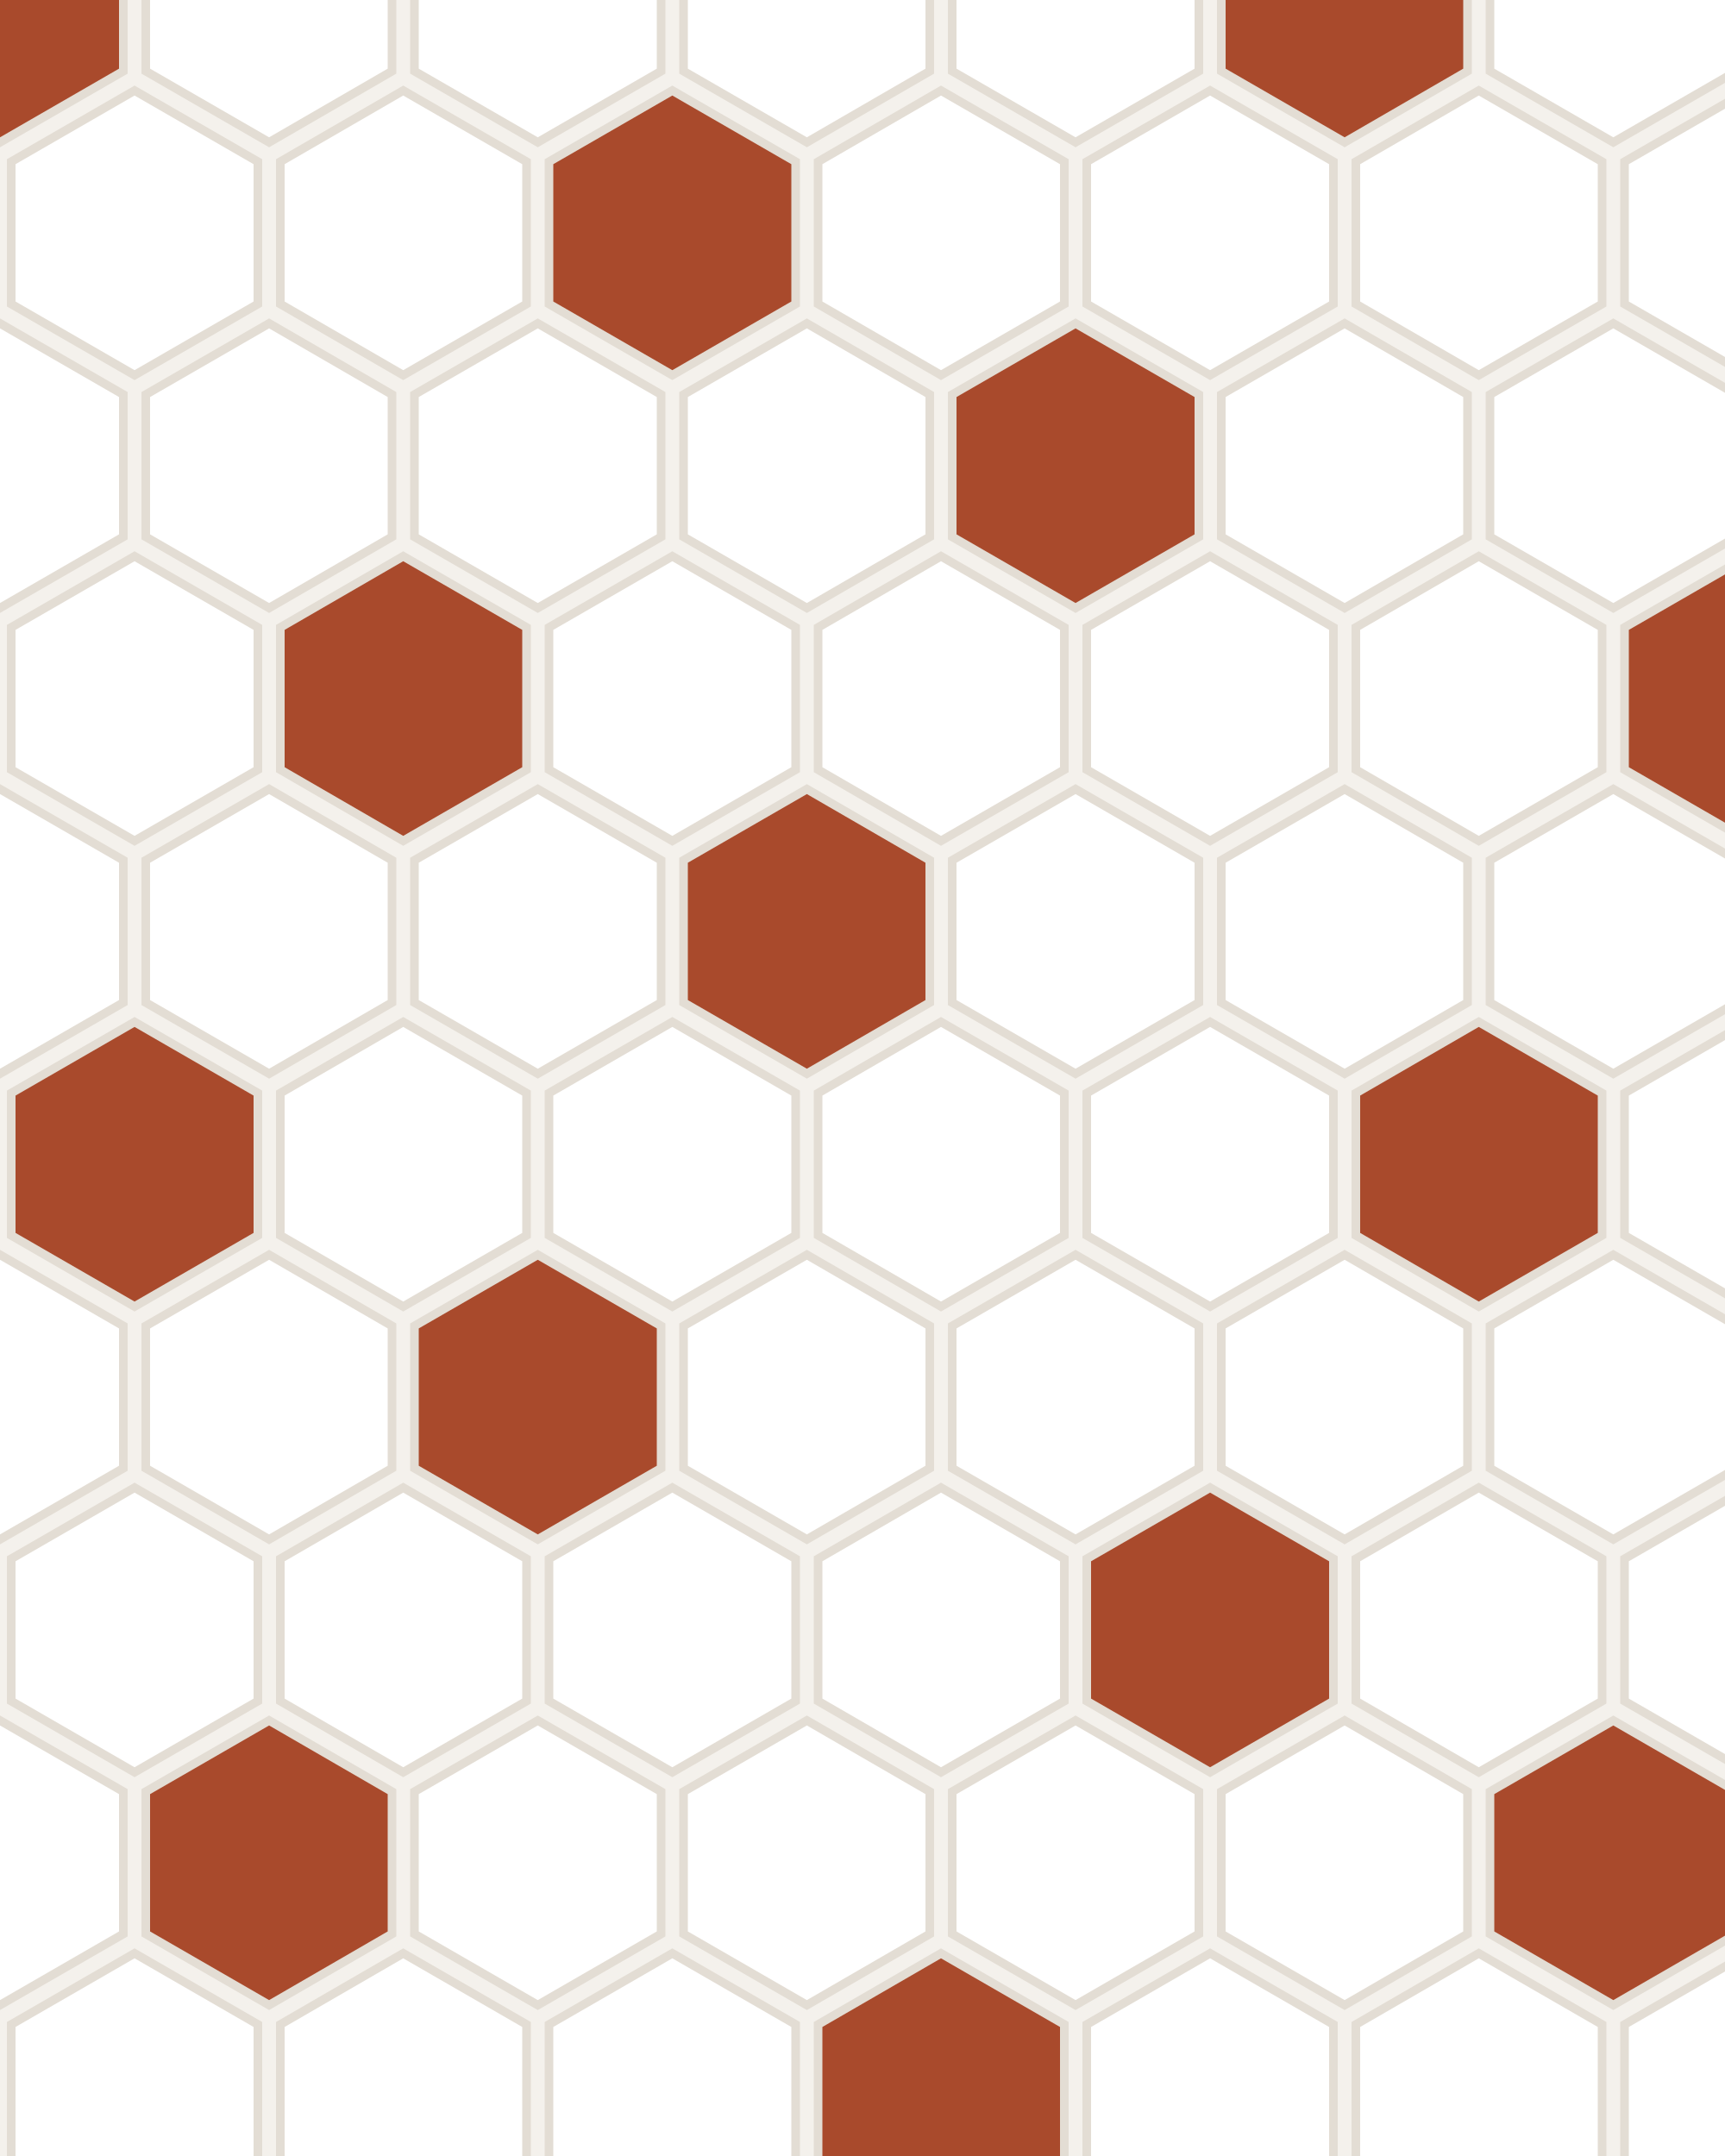
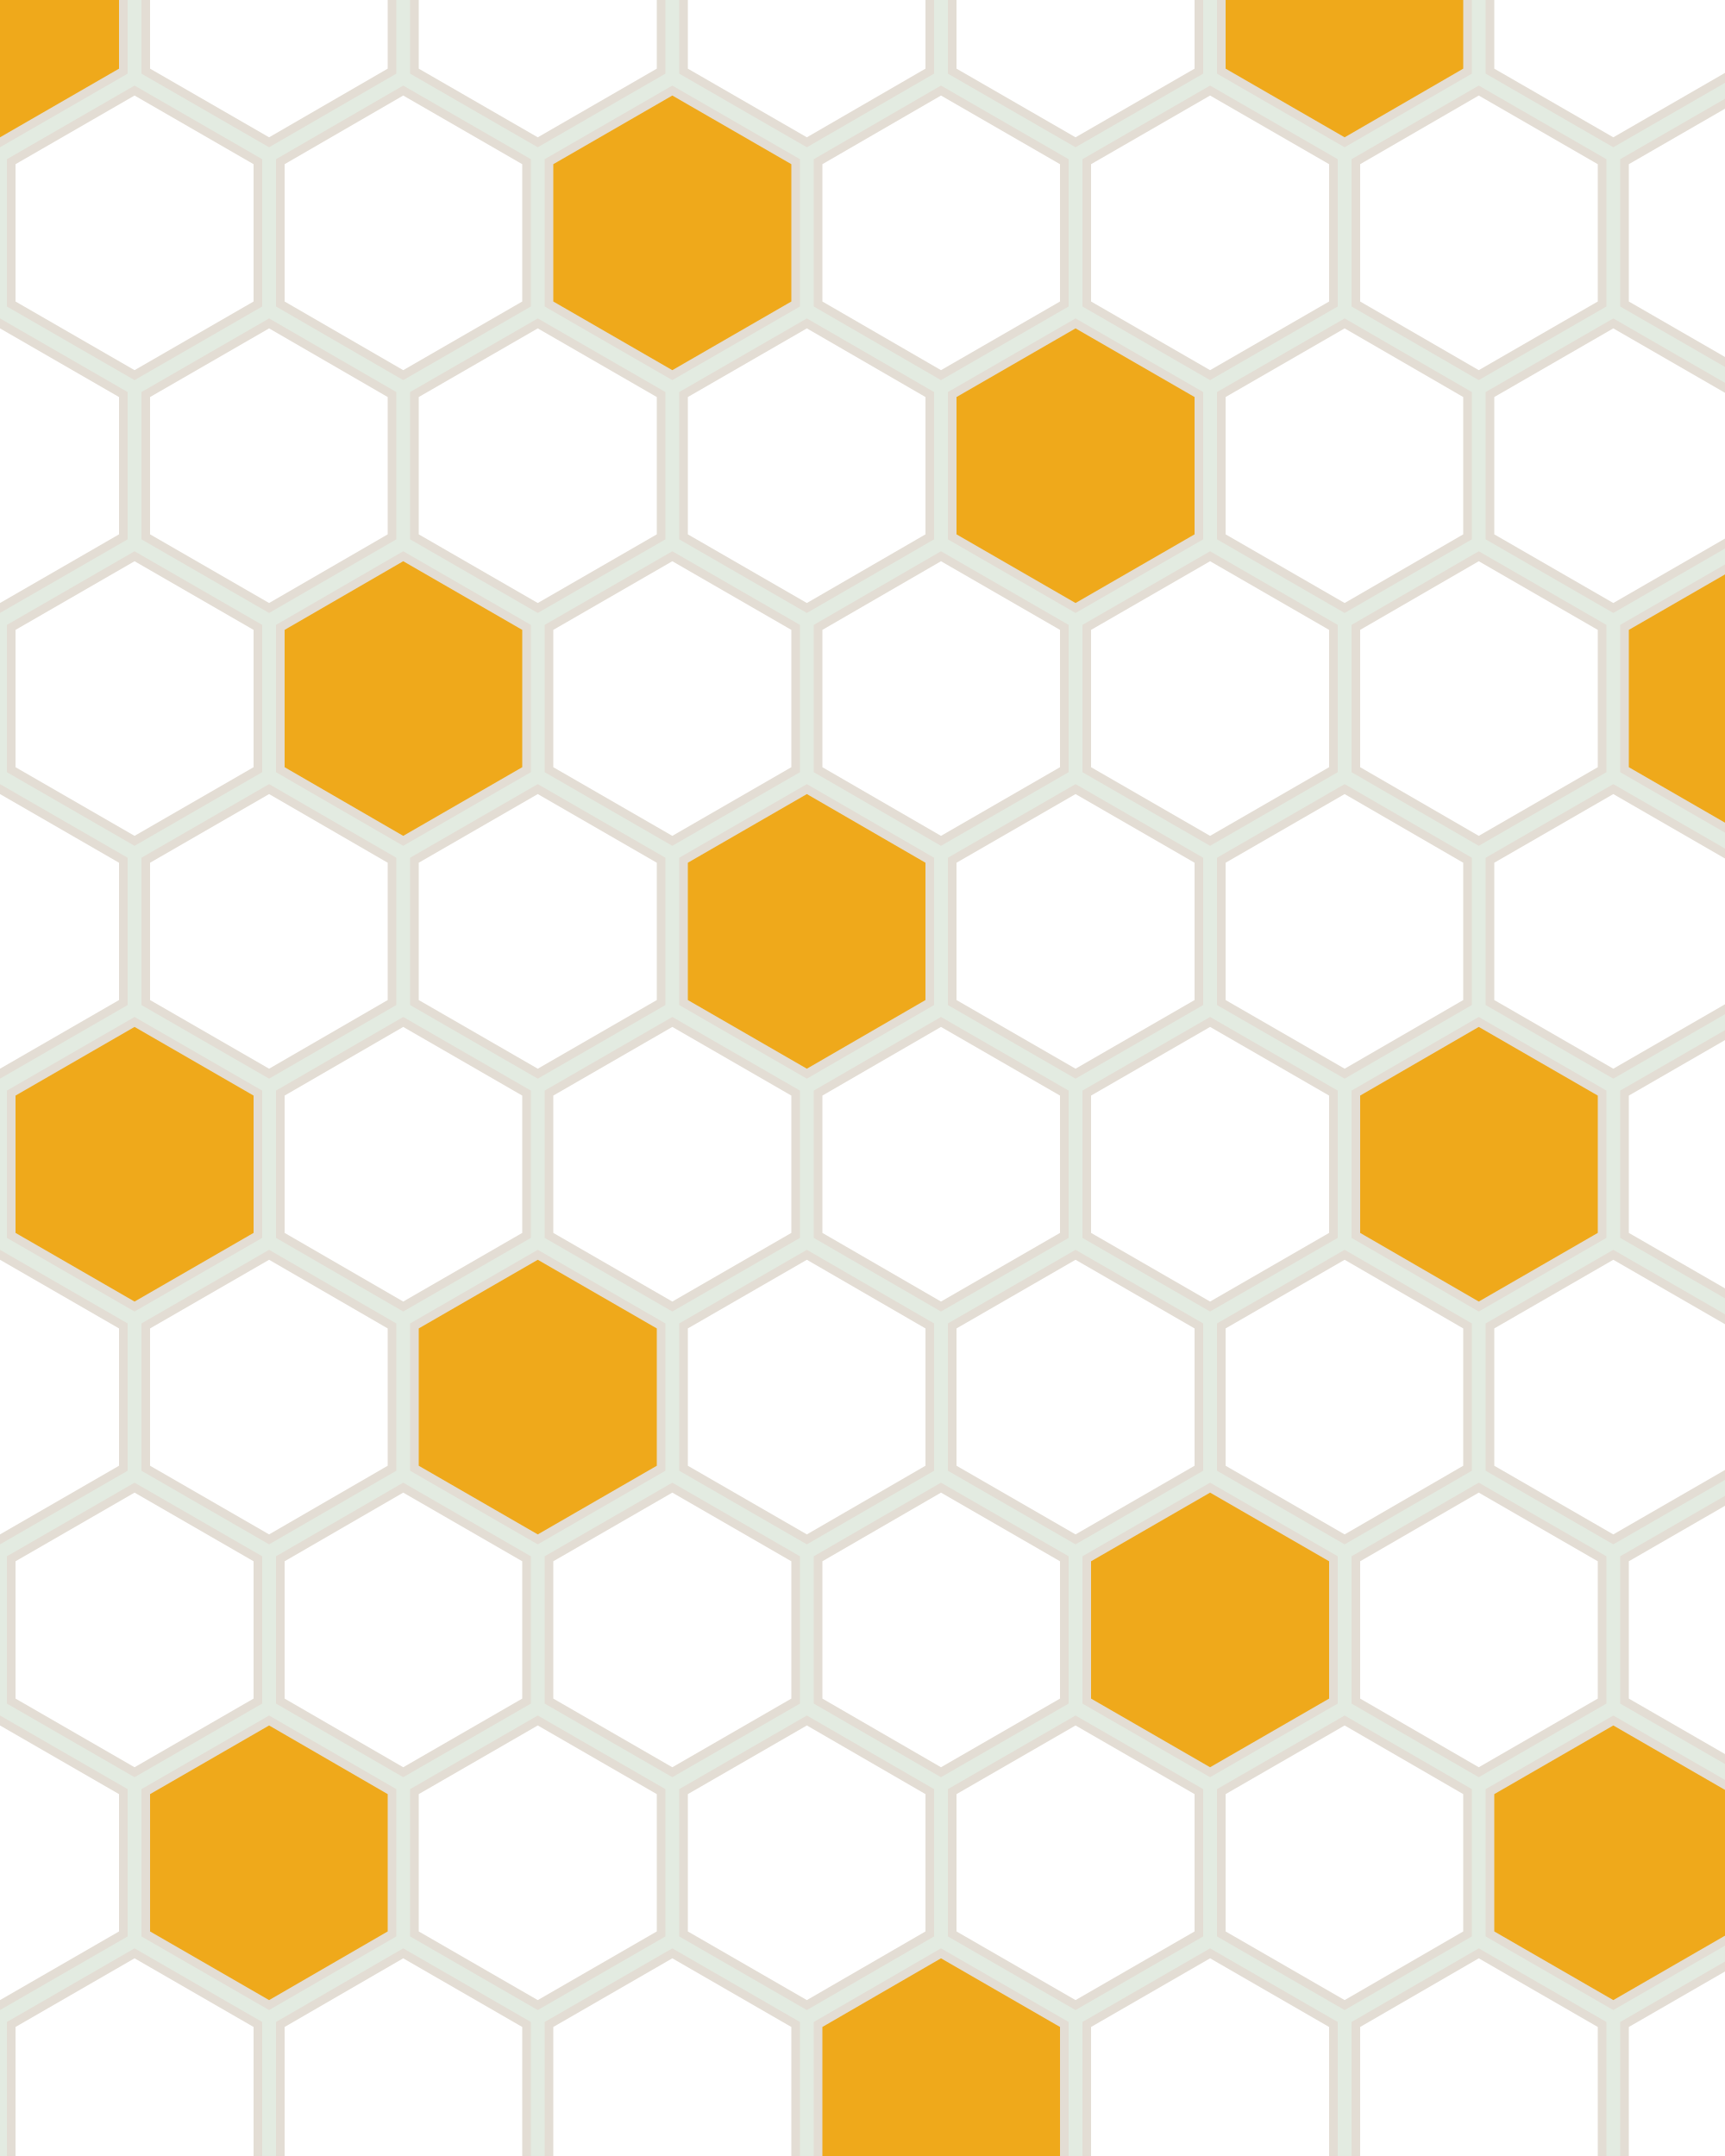
<svg xmlns="http://www.w3.org/2000/svg" viewBox="0 0 400 500" width="400" height="500">
-   <rect width="400" height="500" fill="#f4f1ec" />
-   <polygon points="28.6,-16.5 28.6,16.5 0.0,33.0 -28.6,16.5 -28.6,-16.5 -0.0,-33.0" fill="#a94a2c" stroke="#e3ddd4" stroke-width="2" />
+   <rect width="400" height="500" fill="#e3ebe1" />
+   <polygon points="28.6,-16.5 28.6,16.5 0.0,33.0 -28.6,16.5 -28.6,-16.5 -0.0,-33.0" fill="#efa91b" stroke="#e3ddd4" stroke-width="2" />
  <polygon points="90.9,-16.5 90.9,16.5 62.4,33.0 33.8,16.5 33.8,-16.5 62.4,-33.0" fill="#ffffff" stroke="#e3ddd4" stroke-width="2" />
  <polygon points="153.3,-16.5 153.3,16.5 124.7,33.0 96.1,16.5 96.1,-16.5 124.7,-33.0" fill="#ffffff" stroke="#e3ddd4" stroke-width="2" />
  <polygon points="215.6,-16.5 215.6,16.5 187.1,33.0 158.5,16.5 158.5,-16.5 187.1,-33.0" fill="#ffffff" stroke="#e3ddd4" stroke-width="2" />
  <polygon points="278.0,-16.5 278.0,16.5 249.4,33.0 220.8,16.5 220.8,-16.5 249.4,-33.0" fill="#ffffff" stroke="#e3ddd4" stroke-width="2" />
-   <polygon points="340.3,-16.5 340.3,16.5 311.8,33.0 283.2,16.5 283.2,-16.5 311.8,-33.0" fill="#a94a2c" stroke="#e3ddd4" stroke-width="2" />
+   <polygon points="340.3,-16.5 340.3,16.5 311.8,33.0 283.2,16.5 283.2,-16.5 311.8,-33.0" fill="#efa91b" stroke="#e3ddd4" stroke-width="2" />
  <polygon points="402.7,-16.5 402.7,16.5 374.1,33.0 345.5,16.5 345.5,-16.5 374.1,-33.0" fill="#ffffff" stroke="#e3ddd4" stroke-width="2" />
  <polygon points="465.1,-16.5 465.1,16.5 436.5,33.0 407.9,16.5 407.9,-16.5 436.5,-33.0" fill="#ffffff" stroke="#e3ddd4" stroke-width="2" />
  <polygon points="59.8,37.5 59.8,70.5 31.2,87.0 2.6,70.5 2.6,37.5 31.2,21.0" fill="#ffffff" stroke="#e3ddd4" stroke-width="2" />
  <polygon points="122.1,37.5 122.1,70.5 93.5,87.0 65.0,70.5 65.0,37.5 93.5,21.0" fill="#ffffff" stroke="#e3ddd4" stroke-width="2" />
-   <polygon points="184.5,37.5 184.5,70.5 155.9,87.0 127.3,70.5 127.3,37.5 155.9,21.0" fill="#a94a2c" stroke="#e3ddd4" stroke-width="2" />
+   <polygon points="184.5,37.5 184.5,70.5 155.9,87.0 127.3,70.5 127.3,37.5 155.9,21.0" fill="#efa91b" stroke="#e3ddd4" stroke-width="2" />
  <polygon points="246.8,37.5 246.8,70.5 218.2,87.0 189.7,70.5 189.7,37.5 218.2,21.0" fill="#ffffff" stroke="#e3ddd4" stroke-width="2" />
  <polygon points="309.2,37.5 309.2,70.5 280.6,87.0 252.0,70.5 252.0,37.5 280.6,21.0" fill="#ffffff" stroke="#e3ddd4" stroke-width="2" />
  <polygon points="371.5,37.5 371.5,70.5 342.9,87.0 314.4,70.5 314.4,37.5 342.9,21.0" fill="#ffffff" stroke="#e3ddd4" stroke-width="2" />
  <polygon points="433.9,37.5 433.9,70.5 405.3,87.0 376.7,70.5 376.7,37.5 405.3,21.0" fill="#ffffff" stroke="#e3ddd4" stroke-width="2" />
-   <polygon points="496.2,37.5 496.2,70.5 467.7,87.0 439.1,70.5 439.1,37.5 467.7,21.0" fill="#a94a2c" stroke="#e3ddd4" stroke-width="2" />
+   <polygon points="496.2,37.5 496.2,70.5 467.7,87.0 439.1,70.5 439.1,37.5 467.7,21.0" fill="#efa91b" stroke="#e3ddd4" stroke-width="2" />
  <polygon points="28.6,91.5 28.6,124.5 0.0,141.0 -28.6,124.5 -28.6,91.5 -0.0,75.0" fill="#ffffff" stroke="#e3ddd4" stroke-width="2" />
  <polygon points="90.9,91.5 90.9,124.5 62.4,141.0 33.8,124.5 33.8,91.5 62.4,75.0" fill="#ffffff" stroke="#e3ddd4" stroke-width="2" />
  <polygon points="153.3,91.5 153.3,124.5 124.7,141.0 96.1,124.5 96.1,91.5 124.7,75.0" fill="#ffffff" stroke="#e3ddd4" stroke-width="2" />
  <polygon points="215.6,91.5 215.6,124.5 187.1,141.0 158.5,124.5 158.5,91.5 187.1,75.0" fill="#ffffff" stroke="#e3ddd4" stroke-width="2" />
-   <polygon points="278.0,91.5 278.0,124.5 249.4,141.0 220.8,124.5 220.8,91.5 249.4,75.0" fill="#a94a2c" stroke="#e3ddd4" stroke-width="2" />
+   <polygon points="278.0,91.5 278.0,124.5 249.4,141.0 220.8,124.5 220.8,91.5 249.4,75.0" fill="#efa91b" stroke="#e3ddd4" stroke-width="2" />
  <polygon points="340.3,91.5 340.3,124.5 311.8,141.0 283.2,124.5 283.2,91.5 311.8,75.0" fill="#ffffff" stroke="#e3ddd4" stroke-width="2" />
  <polygon points="402.7,91.5 402.7,124.5 374.1,141.0 345.5,124.5 345.5,91.5 374.1,75.0" fill="#ffffff" stroke="#e3ddd4" stroke-width="2" />
  <polygon points="465.1,91.5 465.1,124.5 436.5,141.0 407.9,124.5 407.9,91.5 436.5,75.0" fill="#ffffff" stroke="#e3ddd4" stroke-width="2" />
  <polygon points="59.8,145.5 59.8,178.5 31.2,195.0 2.6,178.5 2.6,145.5 31.2,129.0" fill="#ffffff" stroke="#e3ddd4" stroke-width="2" />
-   <polygon points="122.1,145.5 122.1,178.5 93.5,195.0 65.0,178.5 65.0,145.5 93.5,129.0" fill="#a94a2c" stroke="#e3ddd4" stroke-width="2" />
+   <polygon points="122.1,145.5 122.1,178.5 93.5,195.0 65.0,178.5 65.0,145.5 93.5,129.0" fill="#efa91b" stroke="#e3ddd4" stroke-width="2" />
  <polygon points="184.5,145.5 184.5,178.5 155.9,195.0 127.3,178.5 127.3,145.5 155.9,129.0" fill="#ffffff" stroke="#e3ddd4" stroke-width="2" />
  <polygon points="246.8,145.5 246.8,178.5 218.2,195.0 189.7,178.5 189.7,145.5 218.2,129.0" fill="#ffffff" stroke="#e3ddd4" stroke-width="2" />
  <polygon points="309.2,145.5 309.2,178.5 280.6,195.0 252.0,178.5 252.0,145.5 280.6,129.0" fill="#ffffff" stroke="#e3ddd4" stroke-width="2" />
  <polygon points="371.5,145.5 371.5,178.5 342.9,195.0 314.4,178.5 314.4,145.5 342.9,129.0" fill="#ffffff" stroke="#e3ddd4" stroke-width="2" />
-   <polygon points="433.9,145.5 433.9,178.5 405.3,195.0 376.7,178.5 376.7,145.5 405.3,129.0" fill="#a94a2c" stroke="#e3ddd4" stroke-width="2" />
+   <polygon points="433.9,145.5 433.9,178.5 405.3,195.0 376.7,178.5 376.7,145.5 405.3,129.0" fill="#efa91b" stroke="#e3ddd4" stroke-width="2" />
  <polygon points="496.2,145.5 496.2,178.5 467.7,195.0 439.1,178.5 439.1,145.5 467.7,129.0" fill="#ffffff" stroke="#e3ddd4" stroke-width="2" />
  <polygon points="28.6,199.5 28.6,232.5 0.0,249.0 -28.6,232.5 -28.6,199.5 -0.0,183.0" fill="#ffffff" stroke="#e3ddd4" stroke-width="2" />
  <polygon points="90.9,199.5 90.9,232.5 62.4,249.0 33.8,232.5 33.8,199.5 62.4,183.0" fill="#ffffff" stroke="#e3ddd4" stroke-width="2" />
  <polygon points="153.3,199.5 153.3,232.5 124.7,249.0 96.1,232.5 96.1,199.5 124.7,183.0" fill="#ffffff" stroke="#e3ddd4" stroke-width="2" />
-   <polygon points="215.6,199.5 215.6,232.5 187.1,249.0 158.5,232.5 158.5,199.5 187.1,183.0" fill="#a94a2c" stroke="#e3ddd4" stroke-width="2" />
+   <polygon points="215.6,199.5 215.6,232.5 187.1,249.0 158.5,232.5 158.5,199.5 187.1,183.0" fill="#efa91b" stroke="#e3ddd4" stroke-width="2" />
  <polygon points="278.0,199.5 278.0,232.5 249.4,249.0 220.8,232.5 220.8,199.5 249.4,183.0" fill="#ffffff" stroke="#e3ddd4" stroke-width="2" />
  <polygon points="340.3,199.5 340.3,232.5 311.8,249.0 283.2,232.5 283.2,199.5 311.8,183.0" fill="#ffffff" stroke="#e3ddd4" stroke-width="2" />
  <polygon points="402.7,199.5 402.7,232.5 374.1,249.0 345.5,232.5 345.5,199.5 374.1,183.0" fill="#ffffff" stroke="#e3ddd4" stroke-width="2" />
  <polygon points="465.1,199.5 465.1,232.5 436.5,249.0 407.9,232.5 407.9,199.5 436.5,183.0" fill="#ffffff" stroke="#e3ddd4" stroke-width="2" />
-   <polygon points="59.8,253.5 59.8,286.5 31.2,303.0 2.6,286.5 2.6,253.5 31.2,237.0" fill="#a94a2c" stroke="#e3ddd4" stroke-width="2" />
+   <polygon points="59.8,253.5 59.8,286.5 31.2,303.0 2.6,286.5 2.6,253.5 31.2,237.0" fill="#efa91b" stroke="#e3ddd4" stroke-width="2" />
  <polygon points="122.1,253.5 122.1,286.5 93.5,303.0 65.0,286.5 65.0,253.5 93.5,237.0" fill="#ffffff" stroke="#e3ddd4" stroke-width="2" />
  <polygon points="184.5,253.5 184.5,286.5 155.9,303.0 127.3,286.5 127.3,253.5 155.9,237.0" fill="#ffffff" stroke="#e3ddd4" stroke-width="2" />
  <polygon points="246.8,253.5 246.8,286.5 218.2,303.0 189.7,286.5 189.7,253.5 218.2,237.0" fill="#ffffff" stroke="#e3ddd4" stroke-width="2" />
  <polygon points="309.2,253.5 309.2,286.5 280.6,303.0 252.0,286.5 252.0,253.5 280.6,237.0" fill="#ffffff" stroke="#e3ddd4" stroke-width="2" />
-   <polygon points="371.5,253.5 371.5,286.5 342.9,303.0 314.4,286.5 314.4,253.5 342.9,237.0" fill="#a94a2c" stroke="#e3ddd4" stroke-width="2" />
+   <polygon points="371.5,253.5 371.5,286.5 342.9,303.0 314.4,286.5 314.4,253.5 342.9,237.0" fill="#efa91b" stroke="#e3ddd4" stroke-width="2" />
  <polygon points="433.9,253.5 433.9,286.5 405.3,303.0 376.7,286.5 376.7,253.5 405.3,237.0" fill="#ffffff" stroke="#e3ddd4" stroke-width="2" />
  <polygon points="496.2,253.5 496.2,286.5 467.7,303.0 439.1,286.5 439.1,253.5 467.7,237.0" fill="#ffffff" stroke="#e3ddd4" stroke-width="2" />
  <polygon points="28.6,307.5 28.6,340.5 0.0,357.0 -28.6,340.5 -28.6,307.5 -0.0,291.0" fill="#ffffff" stroke="#e3ddd4" stroke-width="2" />
  <polygon points="90.9,307.5 90.9,340.5 62.4,357.0 33.8,340.5 33.8,307.5 62.4,291.0" fill="#ffffff" stroke="#e3ddd4" stroke-width="2" />
-   <polygon points="153.3,307.5 153.3,340.5 124.7,357.0 96.1,340.5 96.1,307.5 124.7,291.0" fill="#a94a2c" stroke="#e3ddd4" stroke-width="2" />
+   <polygon points="153.3,307.5 153.3,340.5 124.7,357.0 96.1,340.5 96.1,307.5 124.7,291.0" fill="#efa91b" stroke="#e3ddd4" stroke-width="2" />
  <polygon points="215.6,307.5 215.6,340.5 187.1,357.0 158.5,340.5 158.5,307.5 187.1,291.0" fill="#ffffff" stroke="#e3ddd4" stroke-width="2" />
  <polygon points="278.0,307.5 278.0,340.5 249.4,357.0 220.8,340.5 220.8,307.5 249.4,291.0" fill="#ffffff" stroke="#e3ddd4" stroke-width="2" />
  <polygon points="340.3,307.5 340.3,340.5 311.8,357.0 283.2,340.5 283.2,307.5 311.8,291.0" fill="#ffffff" stroke="#e3ddd4" stroke-width="2" />
  <polygon points="402.7,307.5 402.7,340.5 374.1,357.0 345.5,340.5 345.5,307.5 374.1,291.0" fill="#ffffff" stroke="#e3ddd4" stroke-width="2" />
-   <polygon points="465.1,307.5 465.1,340.5 436.5,357.0 407.9,340.5 407.9,307.5 436.5,291.0" fill="#a94a2c" stroke="#e3ddd4" stroke-width="2" />
+   <polygon points="465.1,307.5 465.1,340.5 436.5,357.0 407.9,340.5 407.9,307.5 436.5,291.0" fill="#efa91b" stroke="#e3ddd4" stroke-width="2" />
  <polygon points="59.8,361.5 59.8,394.5 31.2,411.0 2.6,394.5 2.6,361.5 31.2,345.0" fill="#ffffff" stroke="#e3ddd4" stroke-width="2" />
  <polygon points="122.1,361.5 122.1,394.5 93.5,411.0 65.0,394.5 65.0,361.5 93.5,345.0" fill="#ffffff" stroke="#e3ddd4" stroke-width="2" />
  <polygon points="184.5,361.5 184.5,394.5 155.9,411.0 127.3,394.5 127.3,361.5 155.9,345.0" fill="#ffffff" stroke="#e3ddd4" stroke-width="2" />
  <polygon points="246.8,361.5 246.8,394.5 218.2,411.0 189.7,394.5 189.7,361.5 218.2,345.0" fill="#ffffff" stroke="#e3ddd4" stroke-width="2" />
-   <polygon points="309.2,361.5 309.2,394.5 280.6,411.0 252.0,394.5 252.0,361.5 280.6,345.0" fill="#a94a2c" stroke="#e3ddd4" stroke-width="2" />
+   <polygon points="309.2,361.5 309.2,394.5 280.6,411.0 252.0,394.5 252.0,361.5 280.6,345.0" fill="#efa91b" stroke="#e3ddd4" stroke-width="2" />
  <polygon points="371.5,361.5 371.5,394.5 342.9,411.0 314.4,394.5 314.4,361.5 342.9,345.0" fill="#ffffff" stroke="#e3ddd4" stroke-width="2" />
  <polygon points="433.9,361.5 433.9,394.5 405.3,411.0 376.7,394.5 376.7,361.5 405.3,345.0" fill="#ffffff" stroke="#e3ddd4" stroke-width="2" />
  <polygon points="496.2,361.5 496.2,394.5 467.7,411.0 439.1,394.5 439.1,361.5 467.7,345.0" fill="#ffffff" stroke="#e3ddd4" stroke-width="2" />
  <polygon points="28.6,415.5 28.6,448.5 0.0,465.0 -28.6,448.5 -28.6,415.5 -0.0,399.0" fill="#ffffff" stroke="#e3ddd4" stroke-width="2" />
-   <polygon points="90.9,415.5 90.9,448.5 62.4,465.0 33.8,448.5 33.8,415.5 62.4,399.0" fill="#a94a2c" stroke="#e3ddd4" stroke-width="2" />
+   <polygon points="90.9,415.5 90.9,448.5 62.4,465.0 33.8,448.5 33.8,415.5 62.4,399.0" fill="#efa91b" stroke="#e3ddd4" stroke-width="2" />
  <polygon points="153.3,415.5 153.3,448.5 124.7,465.0 96.1,448.5 96.1,415.5 124.7,399.0" fill="#ffffff" stroke="#e3ddd4" stroke-width="2" />
  <polygon points="215.6,415.5 215.6,448.5 187.1,465.0 158.5,448.5 158.5,415.5 187.1,399.0" fill="#ffffff" stroke="#e3ddd4" stroke-width="2" />
  <polygon points="278.0,415.5 278.0,448.5 249.4,465.0 220.8,448.5 220.8,415.5 249.4,399.0" fill="#ffffff" stroke="#e3ddd4" stroke-width="2" />
  <polygon points="340.3,415.5 340.3,448.5 311.8,465.0 283.2,448.5 283.2,415.5 311.8,399.0" fill="#ffffff" stroke="#e3ddd4" stroke-width="2" />
-   <polygon points="402.7,415.5 402.7,448.5 374.1,465.0 345.5,448.5 345.5,415.5 374.1,399.0" fill="#a94a2c" stroke="#e3ddd4" stroke-width="2" />
+   <polygon points="402.7,415.5 402.7,448.5 374.1,465.0 345.5,448.5 345.5,415.5 374.1,399.0" fill="#efa91b" stroke="#e3ddd4" stroke-width="2" />
  <polygon points="465.1,415.5 465.1,448.5 436.5,465.0 407.9,448.5 407.9,415.5 436.5,399.0" fill="#ffffff" stroke="#e3ddd4" stroke-width="2" />
  <polygon points="59.8,469.5 59.8,502.5 31.2,519.0 2.6,502.5 2.6,469.5 31.2,453.0" fill="#ffffff" stroke="#e3ddd4" stroke-width="2" />
  <polygon points="122.1,469.5 122.1,502.5 93.5,519.0 65.0,502.5 65.0,469.5 93.5,453.0" fill="#ffffff" stroke="#e3ddd4" stroke-width="2" />
  <polygon points="184.5,469.5 184.5,502.5 155.9,519.0 127.3,502.5 127.3,469.5 155.9,453.0" fill="#ffffff" stroke="#e3ddd4" stroke-width="2" />
-   <polygon points="246.8,469.5 246.8,502.5 218.2,519.0 189.7,502.5 189.7,469.5 218.2,453.0" fill="#a94a2c" stroke="#e3ddd4" stroke-width="2" />
+   <polygon points="246.8,469.5 246.8,502.5 218.2,519.0 189.7,502.5 189.7,469.5 218.2,453.0" fill="#efa91b" stroke="#e3ddd4" stroke-width="2" />
  <polygon points="309.2,469.5 309.2,502.5 280.6,519.0 252.0,502.5 252.0,469.5 280.6,453.0" fill="#ffffff" stroke="#e3ddd4" stroke-width="2" />
  <polygon points="371.5,469.5 371.5,502.5 342.9,519.0 314.4,502.5 314.4,469.5 342.9,453.0" fill="#ffffff" stroke="#e3ddd4" stroke-width="2" />
  <polygon points="433.9,469.5 433.9,502.5 405.3,519.0 376.7,502.5 376.7,469.5 405.3,453.0" fill="#ffffff" stroke="#e3ddd4" stroke-width="2" />
  <polygon points="496.2,469.5 496.2,502.5 467.7,519.0 439.1,502.5 439.1,469.5 467.7,453.0" fill="#ffffff" stroke="#e3ddd4" stroke-width="2" />
-   <polygon points="28.6,523.5 28.6,556.5 0.0,573.0 -28.6,556.5 -28.6,523.5 -0.0,507.0" fill="#a94a2c" stroke="#e3ddd4" stroke-width="2" />
+   <polygon points="28.6,523.5 28.6,556.5 0.0,573.0 -28.6,556.5 -28.6,523.5 -0.0,507.0" fill="#efa91b" stroke="#e3ddd4" stroke-width="2" />
  <polygon points="90.9,523.5 90.9,556.5 62.4,573.0 33.8,556.5 33.8,523.5 62.4,507.0" fill="#ffffff" stroke="#e3ddd4" stroke-width="2" />
  <polygon points="153.3,523.5 153.3,556.5 124.7,573.0 96.1,556.5 96.1,523.5 124.7,507.0" fill="#ffffff" stroke="#e3ddd4" stroke-width="2" />
  <polygon points="215.6,523.5 215.6,556.5 187.1,573.0 158.5,556.5 158.5,523.5 187.1,507.0" fill="#ffffff" stroke="#e3ddd4" stroke-width="2" />
  <polygon points="278.0,523.5 278.0,556.5 249.4,573.0 220.8,556.5 220.8,523.5 249.4,507.0" fill="#ffffff" stroke="#e3ddd4" stroke-width="2" />
-   <polygon points="340.3,523.5 340.3,556.5 311.8,573.0 283.2,556.5 283.2,523.5 311.8,507.0" fill="#a94a2c" stroke="#e3ddd4" stroke-width="2" />
+   <polygon points="340.3,523.5 340.3,556.5 311.8,573.0 283.2,556.5 283.2,523.5 311.8,507.0" fill="#efa91b" stroke="#e3ddd4" stroke-width="2" />
  <polygon points="402.7,523.5 402.7,556.5 374.1,573.0 345.5,556.5 345.5,523.5 374.1,507.0" fill="#ffffff" stroke="#e3ddd4" stroke-width="2" />
  <polygon points="465.1,523.5 465.1,556.5 436.5,573.0 407.9,556.5 407.9,523.5 436.5,507.0" fill="#ffffff" stroke="#e3ddd4" stroke-width="2" />
</svg>
